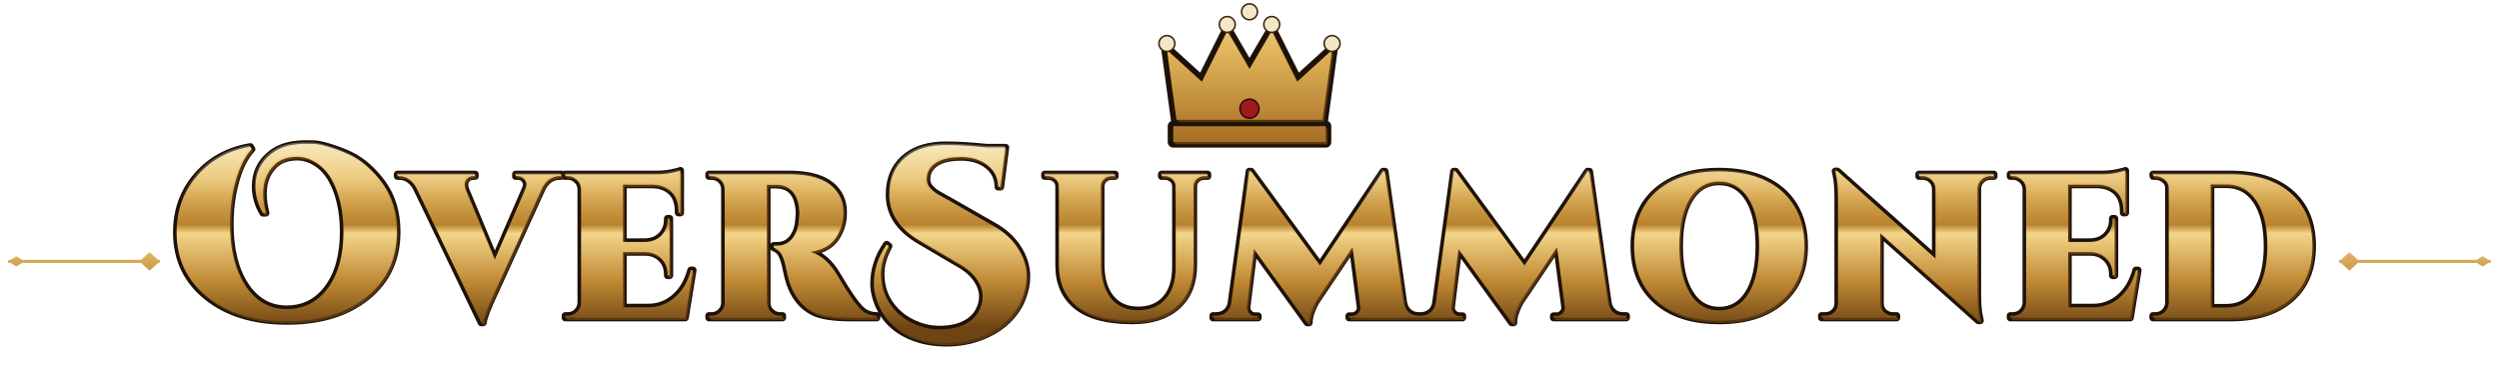
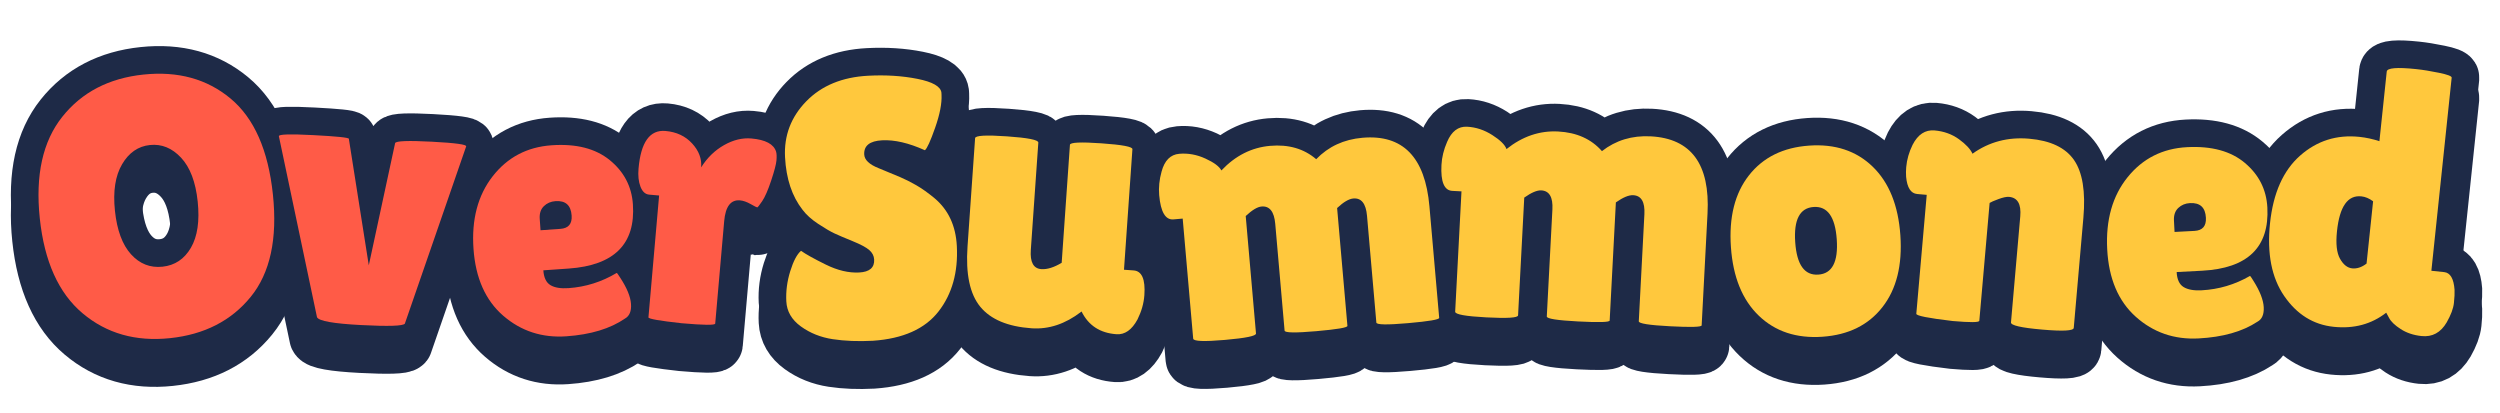
- <svg xmlns="http://www.w3.org/2000/svg" viewBox="0 0 2439 360" width="2439" height="360">
-   <defs>
-     <linearGradient id="gold" x1="0" y1="110" x2="0" y2="320" gradientUnits="userSpaceOnUse">
-       <stop offset="0" stop-color="#FFF1BF" />
-       <stop offset=".3" stop-color="#E9C26A" />
-       <stop offset=".52" stop-color="#B9822F" />
-       <stop offset=".56" stop-color="#F3D589" />
-       <stop offset=".78" stop-color="#C08A35" />
-       <stop offset="1" stop-color="#6E4413" />
-     </linearGradient>
-     <linearGradient id="goldc" x1="0" y1="3.75" x2="0" y2="143.25" gradientUnits="userSpaceOnUse">
-       <stop offset="0" stop-color="#FFF1BF" />
-       <stop offset=".35" stop-color="#E2B65C" />
-       <stop offset=".7" stop-color="#B07A2C" />
-       <stop offset="1" stop-color="#6E4413" />
-     </linearGradient>
-     <linearGradient id="hi" x1="0" y1="110" x2="0" y2="310" gradientUnits="userSpaceOnUse">
-       <stop offset="0" stop-color="#fff" stop-opacity=".55" />
-       <stop offset=".45" stop-color="#fff" stop-opacity="0" />
-     </linearGradient>
-     <path id="t" d="M256.61 207.81Q249.29 195.54 249.29 181.85Q249.29 162.97 263.45 151.17Q271.95 143.85 284.46 141.49Q292.01 140.31 296.61 140.31Q301.21 140.31 306.40 140.43Q311.6 140.55 321.63 143.62Q331.65 146.68 341.09 151.05Q350.53 155.42 358.91 162.97Q367.29 170.52 373.66 179.49Q387.35 198.84 387.35 226.22Q387.35 265.86 357.97 289.58Q328.59 313.30 280.21 313.30Q231.83 313.30 202.09 289.46Q172.36 265.63 172.36 226.69Q172.36 194.59 192.30 171.58Q212.24 148.57 244.33 143.14L245.75 145.50Q236.07 155.65 230.29 175.59Q224.51 195.54 224.51 218.66Q224.51 256.19 239.62 278.84Q254.72 301.50 279.85 301.50Q304.99 301.50 320.09 280.97Q335.2 260.44 335.2 226.22Q335.2 204.50 329.18 187.28Q323.16 170.05 312.54 161.55Q301.92 153.06 290.12 153.06Q274.78 153.06 266.52 162.26Q256.84 172.88 256.84 188.69Q256.84 197.66 259.44 207.81Z M547.91 172.0H546.11Q535.71 172.0 529.51 182.8L482.91 285.0Q472.31 307.4 471.51 314.8H469.71L406.31 183.0Q400.11 172.0 389.51 172.0H387.91V170.0H463.71V172.0H461.91Q457.71 172.0 455.61 174.7Q453.51 177.4 453.51 179.8Q453.51 182.2 454.31 184.6L482.91 253.2L512.71 184.6Q513.91 182.0 513.91 179.7Q513.91 177.4 511.71 174.7Q509.51 172.0 505.11 172.0H503.31V170.0H547.91Z M554.31 308.0Q559.51 308.0 563.21 304.3Q566.91 300.6 567.11 295.4V184.6Q566.91 178.2 561.71 174.4Q558.51 172.0 554.31 172.0H551.71V170.0H640.31Q648.91 170.0 655.61 168.6Q662.31 167.2 664.11 166.4V207.6H662.11V206.0Q662.11 190.0 650.51 183.6Q644.91 180.4 637.11 180.2H608.11V236.0H629.91Q639.51 235.8 645.51 229.7Q651.51 223.6 651.51 214.0V213.2H653.51V268.8H651.51V267.8Q651.51 258.4 645.51 252.29Q639.51 246.2 630.11 246.0H608.11V299.8H632.71Q647.31 299.8 658.51 290.20Q669.71 280.6 674.31 263.6H676.31L668.71 310.0H551.71V308.0Z M819.91 192.0Q823.11 199.0 823.11 206.5Q823.11 214.0 821.51 219.7Q819.91 225.39 816.51 231.0Q809.11 243.0 791.11 245.8Q798.91 248.0 805.11 253.6Q811.71 259.2 817.51 269.2Q832.51 294.8 840.51 302.2Q846.51 307.8 855.71 308.0V310.0H830.71Q804.71 310.0 793.51 304.2Q777.51 296.0 770.71 276.0Q768.91 270.2 767.61 263.79Q766.31 257.4 765.41 254.5Q764.51 251.6 763.31 249.1Q762.11 246.6 760.71 245.2Q758.31 242.8 755.11 241.6V239.6H758.31Q769.91 239.6 775.71 229.0Q778.71 223.39 779.41 216.89Q780.11 210.39 780.11 208.79Q780.11 207.2 780.11 206.8Q778.71 180.4 757.31 180.4H748.51V295.4Q748.51 300.6 752.31 304.3Q756.11 308.0 761.31 308.0H763.71V310.0H691.91V308.0H694.51Q699.71 308.0 703.41 304.4Q707.11 300.8 707.31 295.6V184.6Q707.11 177.2 700.91 173.6Q697.91 172.0 694.51 172.0H691.91V170.0H770.11Q809.31 170.0 819.91 192.0Z M1002.00 269.88Q1002.00 280.02 997.52 291.47Q993.04 302.92 983.12 312.59Q973.21 322.27 957.64 328.40Q942.06 334.54 923.65 334.54Q905.24 334.54 890.61 328.64Q863.24 317.78 854.98 290.64Q852.85 283.33 852.85 276.96Q852.85 256.42 865.36 238.49L867.48 240.14Q859.7 254.06 859.7 267.04Q859.7 283.09 867.72 295.36Q875.74 307.64 889.2 314.48Q902.65 321.32 916.69 321.32Q930.73 321.32 940.41 316.84Q950.08 312.36 954.57 304.80Q959.05 297.25 959.05 288.99Q959.05 280.73 953.15 272.12Q947.25 263.50 935.69 257.13L897.22 234.48Q867.96 217.25 867.96 190.11Q867.96 165.80 884.95 152.58Q899.11 141.49 923.42 141.49Q938.99 141.49 963.06 143.85H981.47L976.52 182.32H974.16Q974.16 169.34 964.01 161.32Q953.86 153.29 938.05 153.29Q922.24 153.29 913.74 158.72Q905.24 164.15 904.54 173.12Q903.83 179.25 907.84 183.50Q911.38 187.28 914.92 189.28Q918.46 191.29 921.29 192.94Q924.12 194.59 925.30 195.06L969.44 220.32Q984.30 228.57 992.56 240.85Q1002.00 254.77 1002.00 269.88Z M1178.67 172.0H1175.47Q1171.27 172.0 1168.17 174.7Q1165.07 177.4 1164.87 181.4V258.6Q1164.87 284.0 1149.17 298.4Q1133.47 312.8 1105.07 312.8Q1069.07 312.8 1051.27 298.8Q1033.47 284.8 1033.47 258.8V182.0Q1033.47 177.6 1030.37 174.8Q1027.27 172.0 1022.87 172.0H1019.67V170.0H1088.27V172.0H1085.07Q1080.67 172.0 1077.67 174.7Q1074.67 177.4 1074.47 181.6V258.0Q1074.47 279.0 1084.07 290.8Q1093.67 302.6 1110.87 302.6Q1128.07 302.6 1137.77 291.5Q1147.47 280.4 1147.47 260.6V181.6Q1147.27 177.4 1144.27 174.7Q1141.27 172.0 1136.87 172.0H1133.67V170.0H1178.67Z M1384.47 308.0H1387.67V310.0H1316.67V308.2H1319.87Q1323.07 308.2 1325.57 305.5Q1328.07 302.8 1327.67 299.6L1320.07 241.2L1286.07 291.6Q1282.67 296.4 1280.07 303.2Q1277.47 310.0 1277.67 314.8H1275.87L1223.87 243.0L1216.87 299.6Q1216.47 302.8 1218.97 305.5Q1221.47 308.2 1224.67 308.2H1227.87V310.0H1183.87V308.0H1187.07Q1192.67 308.0 1196.77 304.6Q1200.87 301.2 1201.67 295.4L1219.27 167.2H1221.07L1288.27 259.0L1349.87 167.2H1351.67L1369.87 295.4Q1370.87 301.2 1374.87 304.6Q1378.87 308.0 1384.47 308.0Z M1584.07 308.0H1587.27V310.0H1516.27V308.2H1519.47Q1522.67 308.2 1525.17 305.5Q1527.67 302.8 1527.27 299.6L1519.67 241.2L1485.67 291.6Q1482.27 296.4 1479.67 303.2Q1477.07 310.0 1477.27 314.8H1475.47L1423.47 243.0L1416.47 299.6Q1416.07 302.8 1418.57 305.5Q1421.07 308.2 1424.27 308.2H1427.47V310.0H1383.47V308.0H1386.67Q1392.27 308.0 1396.37 304.6Q1400.47 301.2 1401.27 295.4L1418.87 167.2H1420.67L1487.87 259.0L1549.47 167.2H1551.27L1569.47 295.4Q1570.47 301.2 1574.47 304.6Q1578.47 308.0 1584.07 308.0Z M1677.87 167.2Q1703.67 167.2 1722.37 175.79Q1741.07 184.39 1751.07 200.89Q1761.07 217.39 1761.07 240.0Q1761.07 274.2 1738.87 293.5Q1716.67 312.8 1677.87 312.8Q1639.07 312.8 1616.97 293.5Q1594.87 274.2 1594.87 240.0Q1594.87 205.8 1616.97 186.5Q1639.07 167.2 1677.87 167.2ZM1649.37 286.20Q1659.67 302.8 1677.97 302.8Q1696.27 302.8 1706.57 286.20Q1716.87 269.6 1716.87 240.0Q1716.87 210.39 1706.57 193.79Q1696.27 177.2 1677.97 177.2Q1659.67 177.2 1649.37 193.79Q1639.07 210.39 1639.07 240.0Q1639.07 269.6 1649.37 286.20Z M1942.47 172.0Q1937.47 172.0 1933.87 175.5Q1930.27 179.0 1930.07 184.0V287.2Q1930.07 302.0 1932.07 310.0L1932.67 312.8H1930.87L1835.07 227.6V295.8Q1835.07 303.0 1841.27 306.4Q1844.07 308.0 1847.27 308.0H1851.07V310.0H1777.87V308.0H1781.67Q1786.67 308.0 1790.27 304.5Q1793.87 301.0 1793.87 295.8V192.0Q1793.87 178.0 1791.87 169.79L1791.27 167.0H1793.27L1889.07 252.2V184.2Q1888.87 179.0 1885.27 175.5Q1881.67 172.0 1876.67 172.0H1872.87V170.0H1946.07V172.0Z M1964.67 308.0Q1969.87 308.0 1973.57 304.3Q1977.27 300.6 1977.47 295.4V184.6Q1977.27 178.2 1972.07 174.4Q1968.87 172.0 1964.67 172.0H1962.07V170.0H2050.67Q2059.27 170.0 2065.97 168.6Q2072.67 167.2 2074.47 166.4V207.6H2072.47V206.0Q2072.47 190.0 2060.87 183.6Q2055.27 180.4 2047.47 180.2H2018.47V236.0H2040.27Q2049.87 235.8 2055.87 229.7Q2061.87 223.6 2061.87 214.0V213.2H2063.87V268.8H2061.87V267.8Q2061.87 258.4 2055.87 252.29Q2049.87 246.2 2040.47 246.0H2018.47V299.8H2043.07Q2057.67 299.8 2068.87 290.20Q2080.07 280.6 2084.67 263.6H2086.67L2079.07 310.0H1962.07V308.0Z M2177.07 310.0H2101.27V308.0H2103.87Q2109.07 308.0 2112.77 304.3Q2116.47 300.6 2116.67 295.4V183.39Q2116.67 178.6 2112.77 175.3Q2108.87 172.0 2103.87 172.0H2101.47L2101.27 170.0H2177.07Q2214.67 170.0 2235.77 188.5Q2256.87 207.0 2256.87 240.0Q2256.87 273.0 2235.77 291.5Q2214.67 310.0 2177.07 310.0ZM2157.67 180.0V300.0H2173.07Q2191.67 300.0 2202.27 284.1Q2212.87 268.2 2212.87 240.0Q2212.87 211.8 2202.27 195.9Q2191.67 180.0 2173.07 180.0Z" />
-     <path id="c" d="M1173.5,96 L1167.5,52 L1189.5,72 L1205.5,40 L1219.5,64 L1233.5,40 L1249.5,72 L1271.5,52 L1265.5,96 Z M1171.5,100 L1267.5,100 L1267.5,110 L1171.5,110 Z" transform="translate(-670.72,-31.90) scale(1.55)" />
-   </defs>
-   <g fill="none" stroke="#1E1208" stroke-width="7" stroke-linejoin="round">
-     <use href="#t" />
-     <use href="#c" />
+ <svg xmlns="http://www.w3.org/2000/svg" viewBox="-70 -130 6785 1120" role="img" aria-label="OverSummoned">
+   <g transform="translate(0,55)">
+     <g transform="translate(0,20) rotate(-6 348 350)">
+       <path d="M347.5 -10.0Q207 -10 118.5 82.0Q30 174 30.0 350.5Q30 527 119.5 618.0Q209 709 350.5 709.0Q492 709 579.0 619.5Q666 530 666.0 348.5Q666 167 577.0 78.5Q488 -10 347.5 -10.0ZM348.0 517.0Q300 517 267.5 473.0Q235 429 235.0 349.5Q235 270 266.0 227.5Q297 185 347.5 185.0Q398 185 429.5 228.0Q461 271 461.0 351.0Q461 431 428.5 474.0Q396 517 348.0 517.0Z" transform="scale(1,-1) translate(0,-760)" fill="#1E2A47" stroke="#1E2A47" stroke-width="150" stroke-linejoin="round" />
+     </g>
+     <g transform="translate(676,-10) rotate(3 260 350)">
+       <path d="M6 497Q3 505 99.5 505.0Q196 505 196 500L268 160L322 495Q325 504 421 504Q518 504 515 496L374 7Q367 -3 255.0 -3.0Q143 -3 135 12Z" transform="scale(1,-1) translate(0,-760)" fill="#1E2A47" stroke="#1E2A47" stroke-width="150" stroke-linejoin="round" />
+     </g>
+     <g transform="translate(1177,15) rotate(-4 243 350)">
+       <path d="M423 27Q360 -10 261.0 -10.0Q162 -10 94.0 57.5Q26 125 26.0 244.5Q26 364 91.5 437.0Q157 510 257.0 510.0Q357 510 411.5 459.0Q466 408 466 335Q466 173 280 173H211Q211 143 227.5 131.5Q244 120 276 120Q346 120 409 152Q410 153 418 138Q442 95 442.0 65.5Q442 36 423 27ZM298 316Q298 358 257 358Q238 358 224.5 346.5Q211 335 211 313V282H265Q298 282 298 316Z" transform="scale(1,-1) translate(0,-760)" fill="#1E2A47" stroke="#1E2A47" stroke-width="150" stroke-linejoin="round" />
+     </g>
+     <g transform="translate(1643,-15) rotate(5 198 350)">
+       <path d="M264 1Q264 -6 173 -6Q82 -4 82 2V334H55Q39 334 29.5 353.5Q20 373 20 402Q20 510 84 510Q129 510 159.0 482.5Q189 455 189 420Q210 461 245.5 485.5Q281 510 318 510Q376 510 388 480Q391 472 391.0 456.5Q391 441 381.5 401.0Q372 361 362.0 343.0Q352 325 350.0 325.0Q348 325 331.5 332.5Q315 340 302 340Q264 340 264 280Z" transform="scale(1,-1) translate(0,-760)" fill="#1E2A47" stroke="#1E2A47" stroke-width="150" stroke-linejoin="round" />
+     </g>
+     <g transform="translate(2019,25) rotate(-3 266 350)">
+       <path d="M76 244Q95 229 141.5 203.0Q188 177 230.5 177.0Q273 177 273 210Q273 225 261.0 236.5Q249 248 217.0 263.0Q185 278 169.0 286.5Q153 295 126.5 314.5Q100 334 86 355Q46 412 46.0 500.0Q46 588 111.5 648.5Q177 709 283 709Q355 709 416.0 693.5Q477 678 479 653Q479 650 479 647Q479 612 457.0 558.5Q435 505 426 499Q362 532 311.5 532.0Q261 532 261 496Q261 474 298 457Q306 453 321.0 446.0Q336 439 355.5 429.5Q375 420 397.5 405.5Q420 391 446 367Q499 317 499 235Q499 128 440.0 60.0Q381 -8 258 -10Q198 -10 149.5 0.0Q101 10 65.0 39.0Q29 68 29.0 109.0Q29 150 44.0 190.5Q59 231 76 244Z" transform="scale(1,-1) translate(0,-760)" fill="#1E2A47" stroke="#1E2A47" stroke-width="150" stroke-linejoin="round" />
+     </g>
+     <g transform="translate(2530,-5) rotate(4 272 350)">
+       <path d="M40 494Q40 505 126.0 505.0Q212 505 212 494V202Q212 152 244 152Q268 152 298 173V494Q298 504 383.0 504.0Q468 504 468 494V166H494Q528 166 528 101Q528 68 514 34Q494 -10 460 -10Q393 -10 361 45L360 44Q299 -10 229 -10Q132 -10 86.0 38.5Q40 87 40 199Z" transform="scale(1,-1) translate(0,-760)" fill="#1E2A47" stroke="#1E2A47" stroke-width="150" stroke-linejoin="round" />
+     </g>
+     <g transform="translate(3054,10) rotate(-5 394 350)">
+       <path d="M498 5Q498 -2 412.5 -2.0Q327 -2 327 7V298Q327 348 294 348Q277 348 249 326V6Q249 -4 163.5 -4.0Q78 -4 78 7V334H53Q20 334 20 403Q20 434 32 466Q48 510 84.0 510.0Q120 510 153.5 491.0Q187 472 194 455Q256 510 331.5 510.0Q407 510 453 463Q507 510 583 510Q748 510 748 309V5Q748 -2 662.5 -2.0Q577 -2 577 7V298Q577 348 544 348Q526 348 498 326Z" transform="scale(1,-1) translate(0,-760)" fill="#1E2A47" stroke="#1E2A47" stroke-width="150" stroke-linejoin="round" />
+     </g>
+     <g transform="translate(3822,-20) rotate(3 394 350)">
+       <path d="M498 5Q498 -2 412.5 -2.0Q327 -2 327 7V298Q327 348 294 348Q277 348 249 326V6Q249 -4 163.5 -4.0Q78 -4 78 7V334H53Q20 334 20 403Q20 434 32 466Q48 510 84.0 510.0Q120 510 153.5 491.0Q187 472 194 455Q256 510 331.5 510.0Q407 510 453 463Q507 510 583 510Q748 510 748 309V5Q748 -2 662.5 -2.0Q577 -2 577 7V298Q577 348 544 348Q526 348 498 326Z" transform="scale(1,-1) translate(0,-760)" fill="#1E2A47" stroke="#1E2A47" stroke-width="150" stroke-linejoin="round" />
+     </g>
+     <g transform="translate(4590,15) rotate(-4 256 350)">
+       <path d="M88.5 59.0Q26 128 26.0 250.0Q26 372 88.5 441.0Q151 510 257.0 510.0Q363 510 425.0 441.0Q487 372 487.0 250.0Q487 128 425.0 59.0Q363 -10 257.0 -10.0Q151 -10 88.5 59.0ZM257.5 343.0Q201 343 201.0 251.0Q201 159 257.5 159.0Q314 159 314.0 251.0Q314 343 257.5 343.0Z" transform="scale(1,-1) translate(0,-760)" fill="#1E2A47" stroke="#1E2A47" stroke-width="150" stroke-linejoin="round" />
+     </g>
+     <g transform="translate(5083,-10) rotate(5 276 350)">
+       <path d="M254 6Q254 -1 182 -1Q82 2 82 10V334H56Q30 334 22 378Q20 391 20 404Q20 435 32 466Q50 510 88.0 510.0Q126 510 156.0 492.0Q186 474 196 456Q259 510 346.0 510.0Q433 510 472.0 463.0Q511 416 511 309V9Q511 -3 425.5 -3.0Q340 -3 340 9V298Q340 348 305 348Q295 348 277.0 339.5Q259 331 254 327Z" transform="scale(1,-1) translate(0,-760)" fill="#1E2A47" stroke="#1E2A47" stroke-width="150" stroke-linejoin="round" />
+     </g>
+     <g transform="translate(5614,20) rotate(-3 243 350)">
+       <path d="M423 27Q360 -10 261.0 -10.0Q162 -10 94.0 57.5Q26 125 26.0 244.5Q26 364 91.5 437.0Q157 510 257.0 510.0Q357 510 411.5 459.0Q466 408 466 335Q466 173 280 173H211Q211 143 227.5 131.5Q244 120 276 120Q346 120 409 152Q410 153 418 138Q442 95 442.0 65.5Q442 36 423 27ZM298 316Q298 358 257 358Q238 358 224.5 346.5Q211 335 211 313V282H265Q298 282 298 316Z" transform="scale(1,-1) translate(0,-760)" fill="#1E2A47" stroke="#1E2A47" stroke-width="150" stroke-linejoin="round" />
+     </g>
+     <g transform="translate(6080,-5) rotate(6 282 350)">
+       <path d="M298 694Q298 709 377 709Q404 709 439.5 705.5Q475 702 475 696V169H510Q535 169 543 124Q545 111 545.0 88.5Q545 66 531 34Q511 -10 467 -10Q434 -10 408.5 3.0Q383 16 374 30L365 43Q310 -10 227.0 -10.0Q144 -10 85.0 59.0Q26 128 26.0 251.5Q26 375 88.0 442.5Q150 510 243 510Q270 510 298 504ZM265 350Q209 350 209 249Q209 198 225.0 175.5Q241 153 260.5 153.0Q280 153 298 170V340Q281 350 265 350Z" transform="scale(1,-1) translate(0,-760)" fill="#1E2A47" stroke="#1E2A47" stroke-width="150" stroke-linejoin="round" />
+     </g>
  </g>
-   <g fill="#5A360F" transform="translate(1.6,2.2)">
-     <use href="#t" />
-     <use href="#c" />
+   <g transform="translate(0,0)">
+     <g transform="translate(0,20) rotate(-6 348 350)">
+       <path d="M347.5 -10.0Q207 -10 118.5 82.0Q30 174 30.0 350.5Q30 527 119.5 618.0Q209 709 350.5 709.0Q492 709 579.0 619.5Q666 530 666.0 348.5Q666 167 577.0 78.5Q488 -10 347.5 -10.0ZM348.0 517.0Q300 517 267.5 473.0Q235 429 235.0 349.5Q235 270 266.0 227.5Q297 185 347.5 185.0Q398 185 429.5 228.0Q461 271 461.0 351.0Q461 431 428.5 474.0Q396 517 348.0 517.0Z" transform="scale(1,-1) translate(0,-760)" fill="#1E2A47" stroke="#1E2A47" stroke-width="150" stroke-linejoin="round" />
+     </g>
+     <g transform="translate(676,-10) rotate(3 260 350)">
+       <path d="M6 497Q3 505 99.5 505.0Q196 505 196 500L268 160L322 495Q325 504 421 504Q518 504 515 496L374 7Q367 -3 255.0 -3.0Q143 -3 135 12Z" transform="scale(1,-1) translate(0,-760)" fill="#1E2A47" stroke="#1E2A47" stroke-width="150" stroke-linejoin="round" />
+     </g>
+     <g transform="translate(1177,15) rotate(-4 243 350)">
+       <path d="M423 27Q360 -10 261.0 -10.0Q162 -10 94.0 57.5Q26 125 26.0 244.5Q26 364 91.5 437.0Q157 510 257.0 510.0Q357 510 411.5 459.0Q466 408 466 335Q466 173 280 173H211Q211 143 227.5 131.5Q244 120 276 120Q346 120 409 152Q410 153 418 138Q442 95 442.0 65.5Q442 36 423 27ZM298 316Q298 358 257 358Q238 358 224.5 346.5Q211 335 211 313V282H265Q298 282 298 316Z" transform="scale(1,-1) translate(0,-760)" fill="#1E2A47" stroke="#1E2A47" stroke-width="150" stroke-linejoin="round" />
+     </g>
+     <g transform="translate(1643,-15) rotate(5 198 350)">
+       <path d="M264 1Q264 -6 173 -6Q82 -4 82 2V334H55Q39 334 29.5 353.5Q20 373 20 402Q20 510 84 510Q129 510 159.0 482.5Q189 455 189 420Q210 461 245.5 485.5Q281 510 318 510Q376 510 388 480Q391 472 391.0 456.5Q391 441 381.5 401.0Q372 361 362.0 343.0Q352 325 350.0 325.0Q348 325 331.5 332.5Q315 340 302 340Q264 340 264 280Z" transform="scale(1,-1) translate(0,-760)" fill="#1E2A47" stroke="#1E2A47" stroke-width="150" stroke-linejoin="round" />
+     </g>
+     <g transform="translate(2019,25) rotate(-3 266 350)">
+       <path d="M76 244Q95 229 141.5 203.0Q188 177 230.5 177.0Q273 177 273 210Q273 225 261.0 236.5Q249 248 217.0 263.0Q185 278 169.0 286.5Q153 295 126.5 314.5Q100 334 86 355Q46 412 46.0 500.0Q46 588 111.5 648.5Q177 709 283 709Q355 709 416.0 693.5Q477 678 479 653Q479 650 479 647Q479 612 457.0 558.5Q435 505 426 499Q362 532 311.5 532.0Q261 532 261 496Q261 474 298 457Q306 453 321.0 446.0Q336 439 355.5 429.5Q375 420 397.5 405.5Q420 391 446 367Q499 317 499 235Q499 128 440.0 60.0Q381 -8 258 -10Q198 -10 149.5 0.0Q101 10 65.0 39.0Q29 68 29.0 109.0Q29 150 44.0 190.5Q59 231 76 244Z" transform="scale(1,-1) translate(0,-760)" fill="#1E2A47" stroke="#1E2A47" stroke-width="150" stroke-linejoin="round" />
+     </g>
+     <g transform="translate(2530,-5) rotate(4 272 350)">
+       <path d="M40 494Q40 505 126.0 505.0Q212 505 212 494V202Q212 152 244 152Q268 152 298 173V494Q298 504 383.0 504.0Q468 504 468 494V166H494Q528 166 528 101Q528 68 514 34Q494 -10 460 -10Q393 -10 361 45L360 44Q299 -10 229 -10Q132 -10 86.0 38.5Q40 87 40 199Z" transform="scale(1,-1) translate(0,-760)" fill="#1E2A47" stroke="#1E2A47" stroke-width="150" stroke-linejoin="round" />
+     </g>
+     <g transform="translate(3054,10) rotate(-5 394 350)">
+       <path d="M498 5Q498 -2 412.5 -2.0Q327 -2 327 7V298Q327 348 294 348Q277 348 249 326V6Q249 -4 163.5 -4.0Q78 -4 78 7V334H53Q20 334 20 403Q20 434 32 466Q48 510 84.0 510.0Q120 510 153.5 491.0Q187 472 194 455Q256 510 331.5 510.0Q407 510 453 463Q507 510 583 510Q748 510 748 309V5Q748 -2 662.5 -2.0Q577 -2 577 7V298Q577 348 544 348Q526 348 498 326Z" transform="scale(1,-1) translate(0,-760)" fill="#1E2A47" stroke="#1E2A47" stroke-width="150" stroke-linejoin="round" />
+     </g>
+     <g transform="translate(3822,-20) rotate(3 394 350)">
+       <path d="M498 5Q498 -2 412.5 -2.0Q327 -2 327 7V298Q327 348 294 348Q277 348 249 326V6Q249 -4 163.5 -4.0Q78 -4 78 7V334H53Q20 334 20 403Q20 434 32 466Q48 510 84.0 510.0Q120 510 153.5 491.0Q187 472 194 455Q256 510 331.5 510.0Q407 510 453 463Q507 510 583 510Q748 510 748 309V5Q748 -2 662.5 -2.0Q577 -2 577 7V298Q577 348 544 348Q526 348 498 326Z" transform="scale(1,-1) translate(0,-760)" fill="#1E2A47" stroke="#1E2A47" stroke-width="150" stroke-linejoin="round" />
+     </g>
+     <g transform="translate(4590,15) rotate(-4 256 350)">
+       <path d="M88.5 59.0Q26 128 26.0 250.0Q26 372 88.5 441.0Q151 510 257.0 510.0Q363 510 425.0 441.0Q487 372 487.0 250.0Q487 128 425.0 59.0Q363 -10 257.0 -10.0Q151 -10 88.5 59.0ZM257.5 343.0Q201 343 201.0 251.0Q201 159 257.5 159.0Q314 159 314.0 251.0Q314 343 257.5 343.0Z" transform="scale(1,-1) translate(0,-760)" fill="#1E2A47" stroke="#1E2A47" stroke-width="150" stroke-linejoin="round" />
+     </g>
+     <g transform="translate(5083,-10) rotate(5 276 350)">
+       <path d="M254 6Q254 -1 182 -1Q82 2 82 10V334H56Q30 334 22 378Q20 391 20 404Q20 435 32 466Q50 510 88.0 510.0Q126 510 156.0 492.0Q186 474 196 456Q259 510 346.0 510.0Q433 510 472.0 463.0Q511 416 511 309V9Q511 -3 425.5 -3.0Q340 -3 340 9V298Q340 348 305 348Q295 348 277.0 339.5Q259 331 254 327Z" transform="scale(1,-1) translate(0,-760)" fill="#1E2A47" stroke="#1E2A47" stroke-width="150" stroke-linejoin="round" />
+     </g>
+     <g transform="translate(5614,20) rotate(-3 243 350)">
+       <path d="M423 27Q360 -10 261.0 -10.0Q162 -10 94.0 57.5Q26 125 26.0 244.5Q26 364 91.5 437.0Q157 510 257.0 510.0Q357 510 411.5 459.0Q466 408 466 335Q466 173 280 173H211Q211 143 227.5 131.5Q244 120 276 120Q346 120 409 152Q410 153 418 138Q442 95 442.0 65.5Q442 36 423 27ZM298 316Q298 358 257 358Q238 358 224.5 346.5Q211 335 211 313V282H265Q298 282 298 316Z" transform="scale(1,-1) translate(0,-760)" fill="#1E2A47" stroke="#1E2A47" stroke-width="150" stroke-linejoin="round" />
+     </g>
+     <g transform="translate(6080,-5) rotate(6 282 350)">
+       <path d="M298 694Q298 709 377 709Q404 709 439.5 705.5Q475 702 475 696V169H510Q535 169 543 124Q545 111 545.0 88.5Q545 66 531 34Q511 -10 467 -10Q434 -10 408.5 3.0Q383 16 374 30L365 43Q310 -10 227.0 -10.0Q144 -10 85.0 59.0Q26 128 26.0 251.5Q26 375 88.0 442.5Q150 510 243 510Q270 510 298 504ZM265 350Q209 350 209 249Q209 198 225.0 175.5Q241 153 260.5 153.0Q280 153 298 170V340Q281 350 265 350Z" transform="scale(1,-1) translate(0,-760)" fill="#1E2A47" stroke="#1E2A47" stroke-width="150" stroke-linejoin="round" />
+     </g>
  </g>
-   <g fill="url(#gold)">
-     <use href="#t" />
+   <g transform="translate(0,0)">
+     <g transform="translate(0,20) rotate(-6 348 350)">
+       <path d="M347.5 -10.0Q207 -10 118.5 82.0Q30 174 30.0 350.5Q30 527 119.5 618.0Q209 709 350.5 709.0Q492 709 579.0 619.5Q666 530 666.0 348.5Q666 167 577.0 78.5Q488 -10 347.5 -10.0ZM348.0 517.0Q300 517 267.5 473.0Q235 429 235.0 349.5Q235 270 266.0 227.5Q297 185 347.5 185.0Q398 185 429.5 228.0Q461 271 461.0 351.0Q461 431 428.5 474.0Q396 517 348.0 517.0Z" transform="scale(1,-1) translate(0,-760)" fill="#FF5B47" />
+     </g>
+     <g transform="translate(676,-10) rotate(3 260 350)">
+       <path d="M6 497Q3 505 99.5 505.0Q196 505 196 500L268 160L322 495Q325 504 421 504Q518 504 515 496L374 7Q367 -3 255.0 -3.0Q143 -3 135 12Z" transform="scale(1,-1) translate(0,-760)" fill="#FF5B47" />
+     </g>
+     <g transform="translate(1177,15) rotate(-4 243 350)">
+       <path d="M423 27Q360 -10 261.0 -10.0Q162 -10 94.0 57.5Q26 125 26.0 244.5Q26 364 91.5 437.0Q157 510 257.0 510.0Q357 510 411.5 459.0Q466 408 466 335Q466 173 280 173H211Q211 143 227.5 131.5Q244 120 276 120Q346 120 409 152Q410 153 418 138Q442 95 442.0 65.5Q442 36 423 27ZM298 316Q298 358 257 358Q238 358 224.5 346.5Q211 335 211 313V282H265Q298 282 298 316Z" transform="scale(1,-1) translate(0,-760)" fill="#FF5B47" />
+     </g>
+     <g transform="translate(1643,-15) rotate(5 198 350)">
+       <path d="M264 1Q264 -6 173 -6Q82 -4 82 2V334H55Q39 334 29.5 353.5Q20 373 20 402Q20 510 84 510Q129 510 159.0 482.5Q189 455 189 420Q210 461 245.5 485.5Q281 510 318 510Q376 510 388 480Q391 472 391.0 456.5Q391 441 381.5 401.0Q372 361 362.0 343.0Q352 325 350.0 325.0Q348 325 331.5 332.5Q315 340 302 340Q264 340 264 280Z" transform="scale(1,-1) translate(0,-760)" fill="#FF5B47" />
+     </g>
+     <g transform="translate(2019,25) rotate(-3 266 350)">
+       <path d="M76 244Q95 229 141.5 203.0Q188 177 230.5 177.0Q273 177 273 210Q273 225 261.0 236.5Q249 248 217.0 263.0Q185 278 169.0 286.5Q153 295 126.5 314.5Q100 334 86 355Q46 412 46.0 500.0Q46 588 111.5 648.5Q177 709 283 709Q355 709 416.0 693.5Q477 678 479 653Q479 650 479 647Q479 612 457.0 558.5Q435 505 426 499Q362 532 311.5 532.0Q261 532 261 496Q261 474 298 457Q306 453 321.0 446.0Q336 439 355.5 429.5Q375 420 397.5 405.5Q420 391 446 367Q499 317 499 235Q499 128 440.0 60.0Q381 -8 258 -10Q198 -10 149.5 0.0Q101 10 65.0 39.0Q29 68 29.0 109.0Q29 150 44.0 190.5Q59 231 76 244Z" transform="scale(1,-1) translate(0,-760)" fill="#FFC83D" />
+     </g>
+     <g transform="translate(2530,-5) rotate(4 272 350)">
+       <path d="M40 494Q40 505 126.0 505.0Q212 505 212 494V202Q212 152 244 152Q268 152 298 173V494Q298 504 383.0 504.0Q468 504 468 494V166H494Q528 166 528 101Q528 68 514 34Q494 -10 460 -10Q393 -10 361 45L360 44Q299 -10 229 -10Q132 -10 86.0 38.5Q40 87 40 199Z" transform="scale(1,-1) translate(0,-760)" fill="#FFC83D" />
+     </g>
+     <g transform="translate(3054,10) rotate(-5 394 350)">
+       <path d="M498 5Q498 -2 412.5 -2.0Q327 -2 327 7V298Q327 348 294 348Q277 348 249 326V6Q249 -4 163.5 -4.0Q78 -4 78 7V334H53Q20 334 20 403Q20 434 32 466Q48 510 84.0 510.0Q120 510 153.5 491.0Q187 472 194 455Q256 510 331.5 510.0Q407 510 453 463Q507 510 583 510Q748 510 748 309V5Q748 -2 662.5 -2.0Q577 -2 577 7V298Q577 348 544 348Q526 348 498 326Z" transform="scale(1,-1) translate(0,-760)" fill="#FFC83D" />
+     </g>
+     <g transform="translate(3822,-20) rotate(3 394 350)">
+       <path d="M498 5Q498 -2 412.5 -2.0Q327 -2 327 7V298Q327 348 294 348Q277 348 249 326V6Q249 -4 163.5 -4.0Q78 -4 78 7V334H53Q20 334 20 403Q20 434 32 466Q48 510 84.0 510.0Q120 510 153.5 491.0Q187 472 194 455Q256 510 331.5 510.0Q407 510 453 463Q507 510 583 510Q748 510 748 309V5Q748 -2 662.5 -2.0Q577 -2 577 7V298Q577 348 544 348Q526 348 498 326Z" transform="scale(1,-1) translate(0,-760)" fill="#FFC83D" />
+     </g>
+     <g transform="translate(4590,15) rotate(-4 256 350)">
+       <path d="M88.5 59.0Q26 128 26.0 250.0Q26 372 88.5 441.0Q151 510 257.0 510.0Q363 510 425.0 441.0Q487 372 487.0 250.0Q487 128 425.0 59.0Q363 -10 257.0 -10.0Q151 -10 88.5 59.0ZM257.5 343.0Q201 343 201.0 251.0Q201 159 257.5 159.0Q314 159 314.0 251.0Q314 343 257.5 343.0Z" transform="scale(1,-1) translate(0,-760)" fill="#FFC83D" />
+     </g>
+     <g transform="translate(5083,-10) rotate(5 276 350)">
+       <path d="M254 6Q254 -1 182 -1Q82 2 82 10V334H56Q30 334 22 378Q20 391 20 404Q20 435 32 466Q50 510 88.0 510.0Q126 510 156.0 492.0Q186 474 196 456Q259 510 346.0 510.0Q433 510 472.0 463.0Q511 416 511 309V9Q511 -3 425.5 -3.0Q340 -3 340 9V298Q340 348 305 348Q295 348 277.0 339.5Q259 331 254 327Z" transform="scale(1,-1) translate(0,-760)" fill="#FFC83D" />
+     </g>
+     <g transform="translate(5614,20) rotate(-3 243 350)">
+       <path d="M423 27Q360 -10 261.0 -10.0Q162 -10 94.0 57.5Q26 125 26.0 244.5Q26 364 91.5 437.0Q157 510 257.0 510.0Q357 510 411.5 459.0Q466 408 466 335Q466 173 280 173H211Q211 143 227.5 131.5Q244 120 276 120Q346 120 409 152Q410 153 418 138Q442 95 442.0 65.5Q442 36 423 27ZM298 316Q298 358 257 358Q238 358 224.5 346.5Q211 335 211 313V282H265Q298 282 298 316Z" transform="scale(1,-1) translate(0,-760)" fill="#FFC83D" />
+     </g>
+     <g transform="translate(6080,-5) rotate(6 282 350)">
+       <path d="M298 694Q298 709 377 709Q404 709 439.5 705.5Q475 702 475 696V169H510Q535 169 543 124Q545 111 545.0 88.5Q545 66 531 34Q511 -10 467 -10Q434 -10 408.5 3.0Q383 16 374 30L365 43Q310 -10 227.0 -10.0Q144 -10 85.0 59.0Q26 128 26.0 251.5Q26 375 88.0 442.5Q150 510 243 510Q270 510 298 504ZM265 350Q209 350 209 249Q209 198 225.0 175.5Q241 153 260.5 153.0Q280 153 298 170V340Q281 350 265 350Z" transform="scale(1,-1) translate(0,-760)" fill="#FFC83D" />
+     </g>
  </g>
-   <path fill="url(#goldc)" d="M1173.5,96 L1167.5,52 L1189.5,72 L1205.5,40 L1219.5,64 L1233.5,40 L1249.5,72 L1271.5,52 L1265.5,96 Z M1171.5,100 L1267.5,100 L1267.5,110 L1171.5,110 Z" transform="translate(-670.72,-31.90) scale(1.55)" />
-   <g fill="#F4E6C8" stroke="#3A260E" transform="translate(-670.72,-31.90) scale(1.55)">
-     <circle cx="1167.5" cy="48" r="5" />
-     <circle cx="1205.5" cy="36" r="5" />
-     <circle cx="1233.5" cy="36" r="5" />
-     <circle cx="1271.5" cy="48" r="5" />
-     <circle cx="1219.5" cy="28" r="5" />
+   <g transform="translate(-8,-14)" clip-path="none" opacity=".0">
+     <g transform="translate(0,20) rotate(-6 348 350)">
+       <path d="M347.5 -10.0Q207 -10 118.5 82.0Q30 174 30.0 350.5Q30 527 119.5 618.0Q209 709 350.5 709.0Q492 709 579.0 619.5Q666 530 666.0 348.5Q666 167 577.0 78.5Q488 -10 347.5 -10.0ZM348.0 517.0Q300 517 267.5 473.0Q235 429 235.0 349.5Q235 270 266.0 227.5Q297 185 347.5 185.0Q398 185 429.5 228.0Q461 271 461.0 351.0Q461 431 428.5 474.0Q396 517 348.0 517.0Z" transform="scale(1,-1) translate(0,-760)" fill="rgba(255,255,255,.35)" />
+     </g>
+     <g transform="translate(676,-10) rotate(3 260 350)">
+       <path d="M6 497Q3 505 99.5 505.0Q196 505 196 500L268 160L322 495Q325 504 421 504Q518 504 515 496L374 7Q367 -3 255.0 -3.0Q143 -3 135 12Z" transform="scale(1,-1) translate(0,-760)" fill="rgba(255,255,255,.35)" />
+     </g>
+     <g transform="translate(1177,15) rotate(-4 243 350)">
+       <path d="M423 27Q360 -10 261.0 -10.0Q162 -10 94.0 57.5Q26 125 26.0 244.5Q26 364 91.5 437.0Q157 510 257.0 510.0Q357 510 411.5 459.0Q466 408 466 335Q466 173 280 173H211Q211 143 227.5 131.5Q244 120 276 120Q346 120 409 152Q410 153 418 138Q442 95 442.0 65.5Q442 36 423 27ZM298 316Q298 358 257 358Q238 358 224.5 346.5Q211 335 211 313V282H265Q298 282 298 316Z" transform="scale(1,-1) translate(0,-760)" fill="rgba(255,255,255,.35)" />
+     </g>
+     <g transform="translate(1643,-15) rotate(5 198 350)">
+       <path d="M264 1Q264 -6 173 -6Q82 -4 82 2V334H55Q39 334 29.5 353.5Q20 373 20 402Q20 510 84 510Q129 510 159.0 482.5Q189 455 189 420Q210 461 245.5 485.5Q281 510 318 510Q376 510 388 480Q391 472 391.0 456.5Q391 441 381.5 401.0Q372 361 362.0 343.0Q352 325 350.0 325.0Q348 325 331.5 332.5Q315 340 302 340Q264 340 264 280Z" transform="scale(1,-1) translate(0,-760)" fill="rgba(255,255,255,.35)" />
+     </g>
+     <g transform="translate(2019,25) rotate(-3 266 350)">
+       <path d="M76 244Q95 229 141.5 203.0Q188 177 230.5 177.0Q273 177 273 210Q273 225 261.0 236.5Q249 248 217.0 263.0Q185 278 169.0 286.5Q153 295 126.5 314.5Q100 334 86 355Q46 412 46.0 500.0Q46 588 111.5 648.5Q177 709 283 709Q355 709 416.0 693.5Q477 678 479 653Q479 650 479 647Q479 612 457.0 558.5Q435 505 426 499Q362 532 311.5 532.0Q261 532 261 496Q261 474 298 457Q306 453 321.0 446.0Q336 439 355.5 429.5Q375 420 397.5 405.5Q420 391 446 367Q499 317 499 235Q499 128 440.0 60.0Q381 -8 258 -10Q198 -10 149.5 0.0Q101 10 65.0 39.0Q29 68 29.0 109.0Q29 150 44.0 190.5Q59 231 76 244Z" transform="scale(1,-1) translate(0,-760)" fill="rgba(255,255,255,.35)" />
+     </g>
+     <g transform="translate(2530,-5) rotate(4 272 350)">
+       <path d="M40 494Q40 505 126.0 505.0Q212 505 212 494V202Q212 152 244 152Q268 152 298 173V494Q298 504 383.0 504.0Q468 504 468 494V166H494Q528 166 528 101Q528 68 514 34Q494 -10 460 -10Q393 -10 361 45L360 44Q299 -10 229 -10Q132 -10 86.0 38.5Q40 87 40 199Z" transform="scale(1,-1) translate(0,-760)" fill="rgba(255,255,255,.35)" />
+     </g>
+     <g transform="translate(3054,10) rotate(-5 394 350)">
+       <path d="M498 5Q498 -2 412.5 -2.0Q327 -2 327 7V298Q327 348 294 348Q277 348 249 326V6Q249 -4 163.5 -4.0Q78 -4 78 7V334H53Q20 334 20 403Q20 434 32 466Q48 510 84.0 510.0Q120 510 153.5 491.0Q187 472 194 455Q256 510 331.5 510.0Q407 510 453 463Q507 510 583 510Q748 510 748 309V5Q748 -2 662.5 -2.0Q577 -2 577 7V298Q577 348 544 348Q526 348 498 326Z" transform="scale(1,-1) translate(0,-760)" fill="rgba(255,255,255,.35)" />
+     </g>
+     <g transform="translate(3822,-20) rotate(3 394 350)">
+       <path d="M498 5Q498 -2 412.5 -2.0Q327 -2 327 7V298Q327 348 294 348Q277 348 249 326V6Q249 -4 163.5 -4.0Q78 -4 78 7V334H53Q20 334 20 403Q20 434 32 466Q48 510 84.0 510.0Q120 510 153.5 491.0Q187 472 194 455Q256 510 331.5 510.0Q407 510 453 463Q507 510 583 510Q748 510 748 309V5Q748 -2 662.5 -2.0Q577 -2 577 7V298Q577 348 544 348Q526 348 498 326Z" transform="scale(1,-1) translate(0,-760)" fill="rgba(255,255,255,.35)" />
+     </g>
+     <g transform="translate(4590,15) rotate(-4 256 350)">
+       <path d="M88.5 59.0Q26 128 26.0 250.0Q26 372 88.5 441.0Q151 510 257.0 510.0Q363 510 425.0 441.0Q487 372 487.0 250.0Q487 128 425.0 59.0Q363 -10 257.0 -10.0Q151 -10 88.5 59.0ZM257.5 343.0Q201 343 201.0 251.0Q201 159 257.5 159.0Q314 159 314.0 251.0Q314 343 257.5 343.0Z" transform="scale(1,-1) translate(0,-760)" fill="rgba(255,255,255,.35)" />
+     </g>
+     <g transform="translate(5083,-10) rotate(5 276 350)">
+       <path d="M254 6Q254 -1 182 -1Q82 2 82 10V334H56Q30 334 22 378Q20 391 20 404Q20 435 32 466Q50 510 88.0 510.0Q126 510 156.0 492.0Q186 474 196 456Q259 510 346.0 510.0Q433 510 472.0 463.0Q511 416 511 309V9Q511 -3 425.5 -3.0Q340 -3 340 9V298Q340 348 305 348Q295 348 277.0 339.5Q259 331 254 327Z" transform="scale(1,-1) translate(0,-760)" fill="rgba(255,255,255,.35)" />
+     </g>
+     <g transform="translate(5614,20) rotate(-3 243 350)">
+       <path d="M423 27Q360 -10 261.0 -10.0Q162 -10 94.0 57.5Q26 125 26.0 244.5Q26 364 91.5 437.0Q157 510 257.0 510.0Q357 510 411.5 459.0Q466 408 466 335Q466 173 280 173H211Q211 143 227.5 131.5Q244 120 276 120Q346 120 409 152Q410 153 418 138Q442 95 442.0 65.5Q442 36 423 27ZM298 316Q298 358 257 358Q238 358 224.5 346.5Q211 335 211 313V282H265Q298 282 298 316Z" transform="scale(1,-1) translate(0,-760)" fill="rgba(255,255,255,.35)" />
+     </g>
+     <g transform="translate(6080,-5) rotate(6 282 350)">
+       <path d="M298 694Q298 709 377 709Q404 709 439.5 705.5Q475 702 475 696V169H510Q535 169 543 124Q545 111 545.0 88.5Q545 66 531 34Q511 -10 467 -10Q434 -10 408.5 3.0Q383 16 374 30L365 43Q310 -10 227.0 -10.0Q144 -10 85.0 59.0Q26 128 26.0 251.5Q26 375 88.0 442.5Q150 510 243 510Q270 510 298 504ZM265 350Q209 350 209 249Q209 198 225.0 175.5Q241 153 260.5 153.0Q280 153 298 170V340Q281 350 265 350Z" transform="scale(1,-1) translate(0,-760)" fill="rgba(255,255,255,.35)" />
+     </g>
  </g>
-   <path fill="url(#gold)" d="M8 253.5h148v3H8zM136 255l10-9 10 9-10 9zM8 255l8-5 8 5-8 5zM2431 253.5H2283v3h148zM2303 255l-10-9-10 9 10 9zM2431 255l-8-5-8 5 8 5z" />
-   <g fill="url(#hi)" transform="translate(-1,-1.4)">
-     <use href="#t" />
-   </g>
-   <circle cx="1219.5" cy="106.05" r="9.3" fill="#9E1B1B" stroke="#2A0A0A" stroke-width="1.5" />
</svg>
